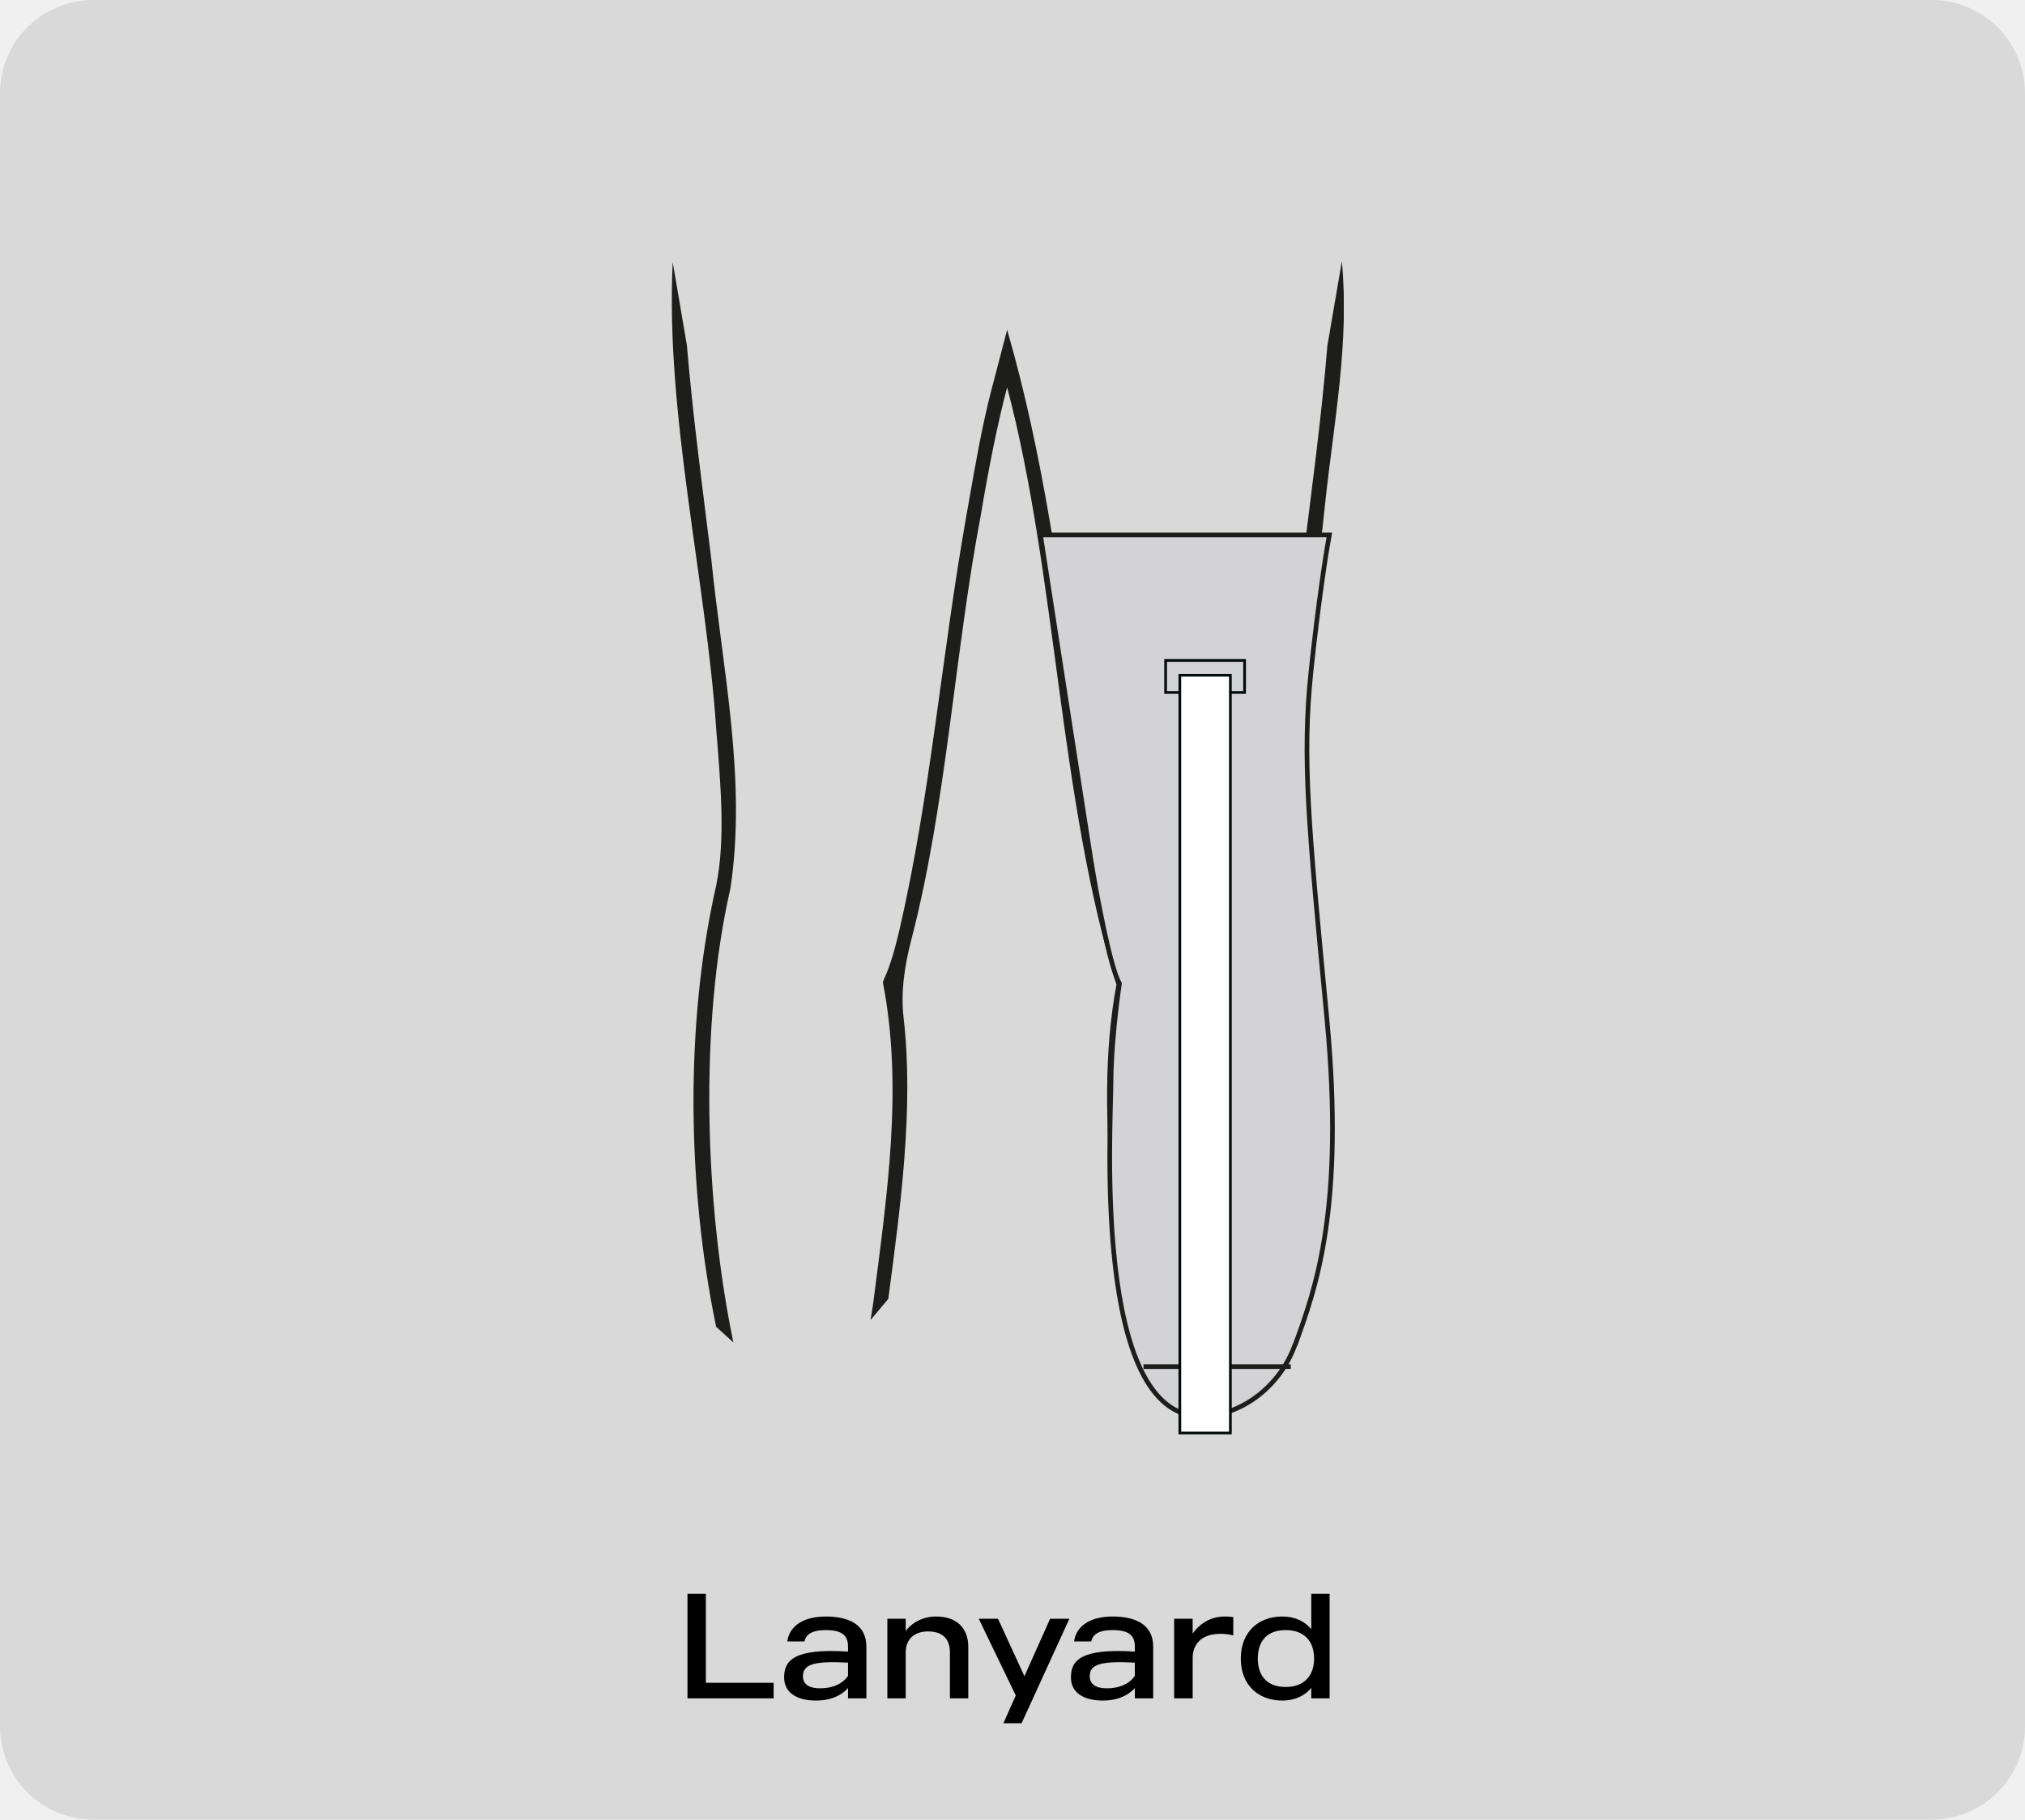
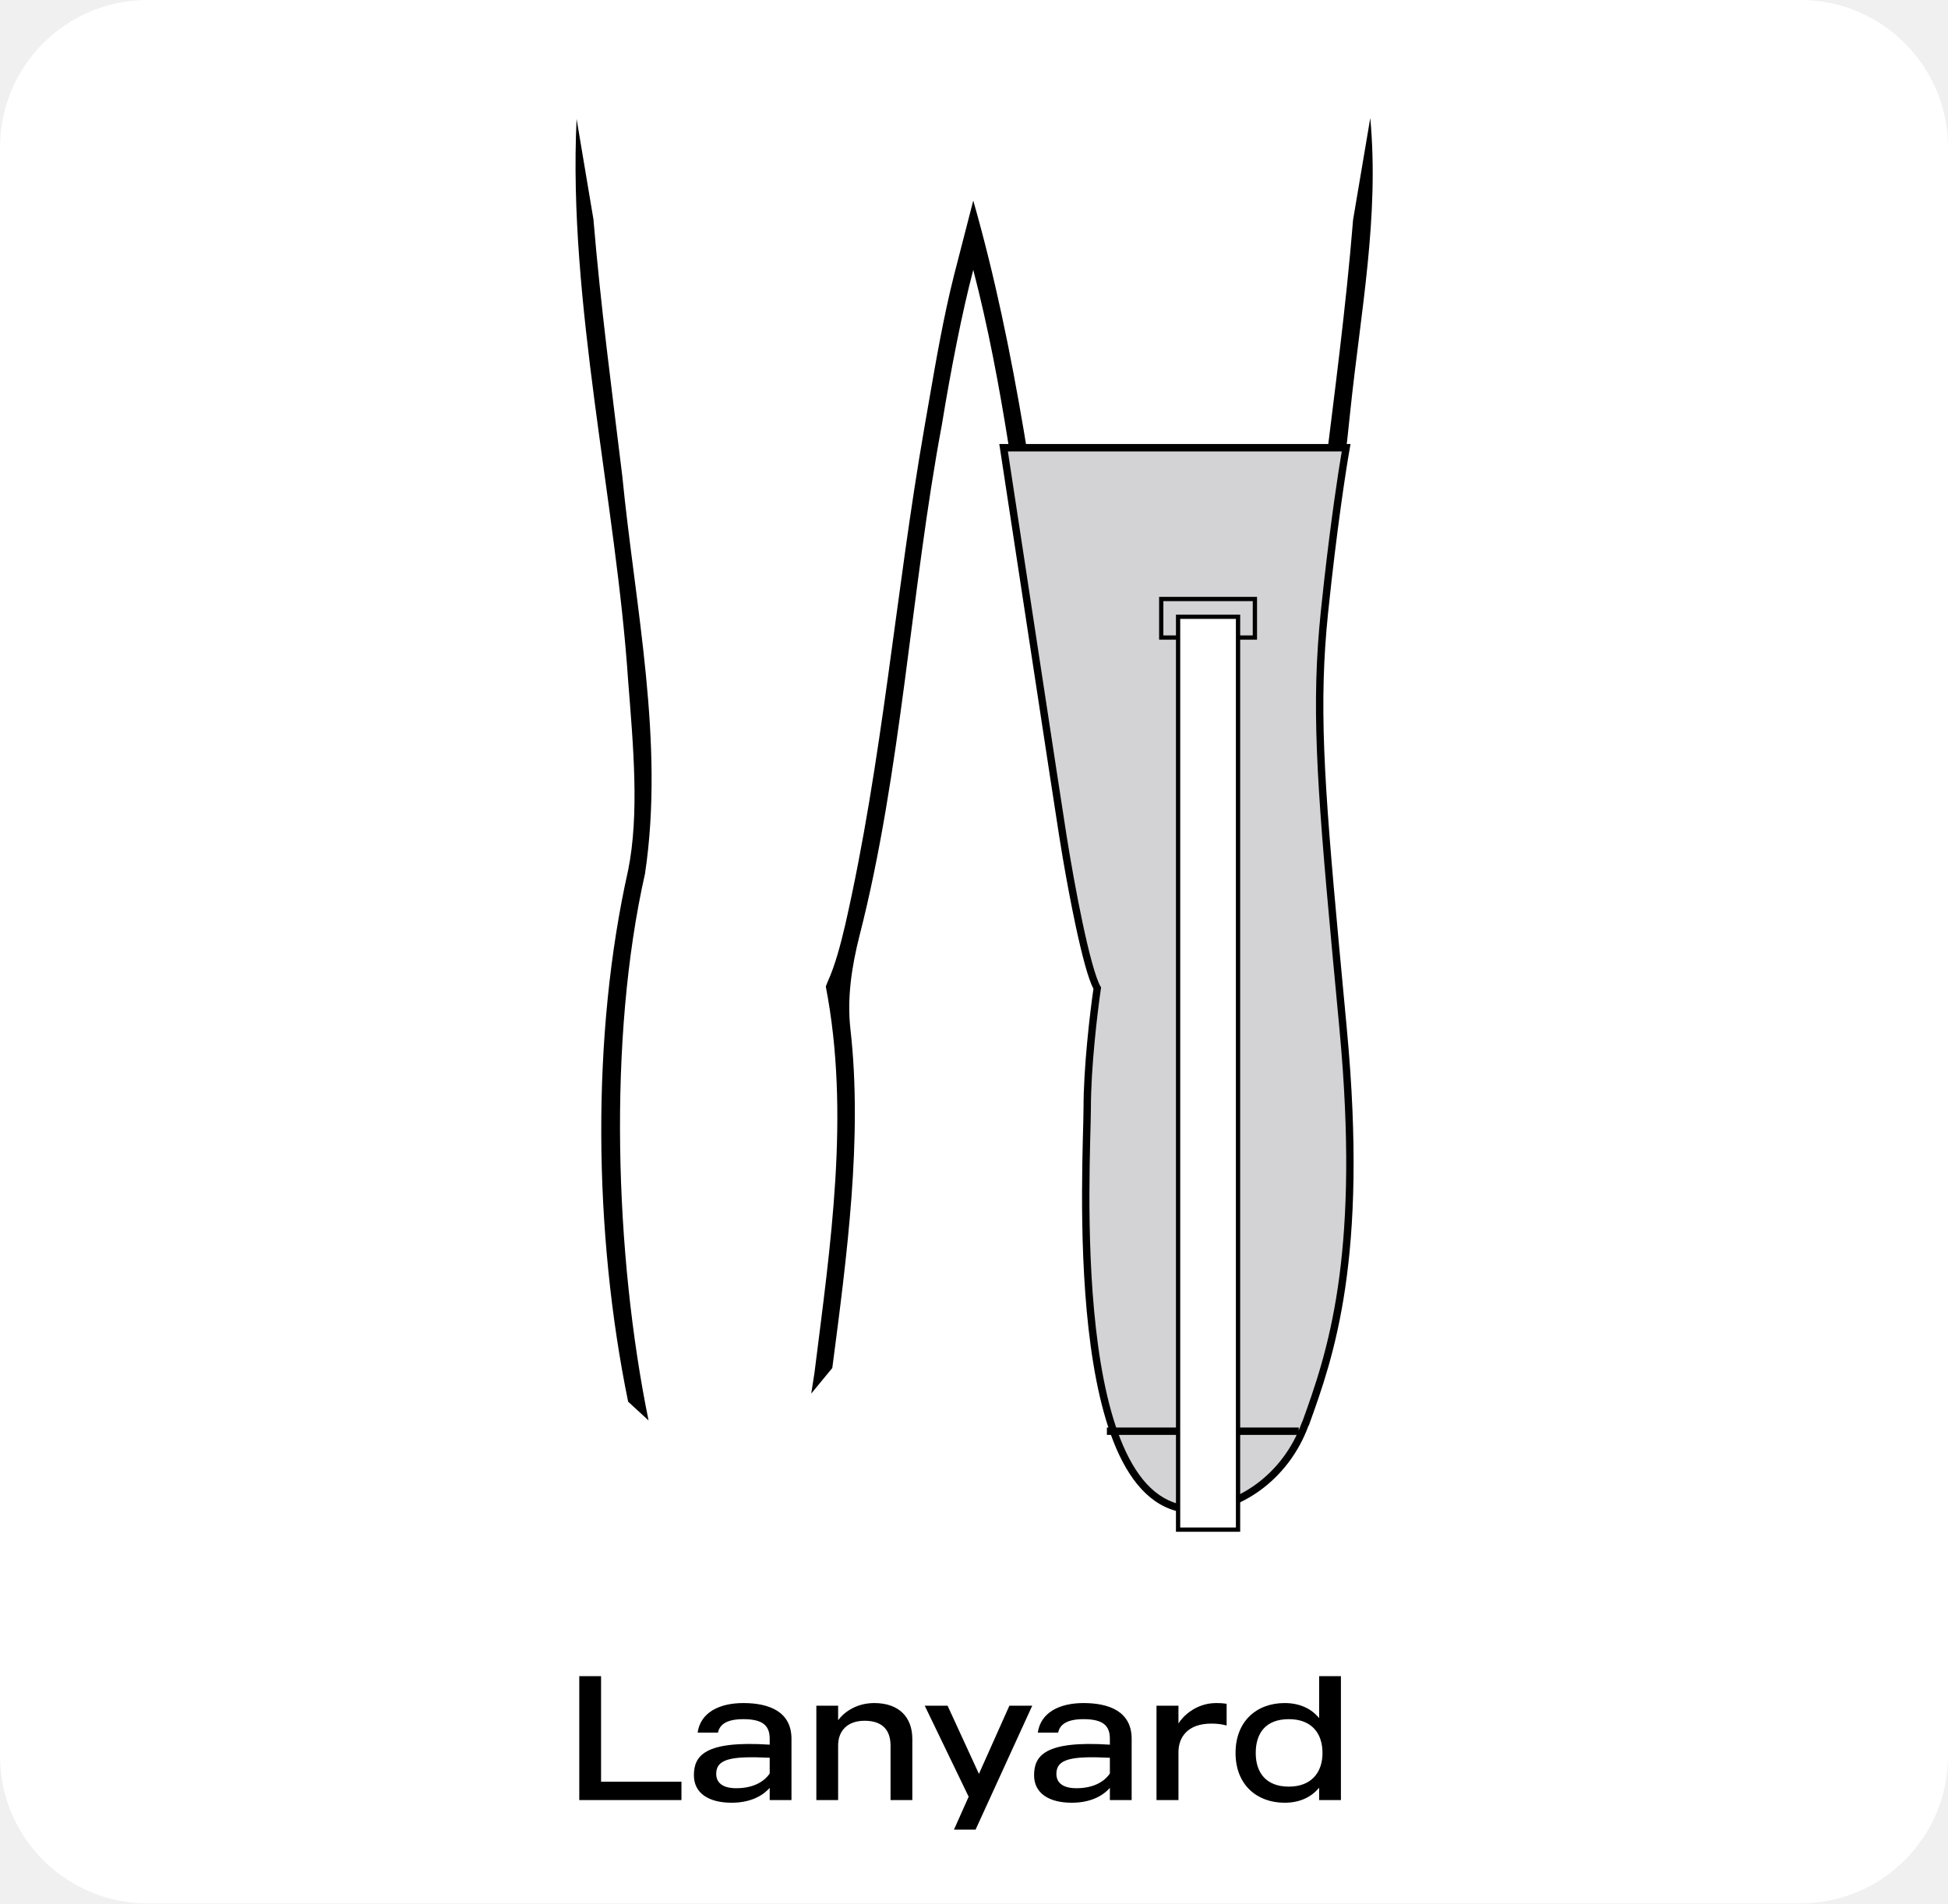
- <svg xmlns="http://www.w3.org/2000/svg" width="217" height="195" viewBox="0 0 217 195" fill="none">
-   <rect width="217" height="195" rx="10" fill="#D9D9D9" />
-   <g clip-path="url(#clip0_2717_255)">
-     <path fill-rule="evenodd" clip-rule="evenodd" d="M143.795 28C144.615 36.757 142.946 45.14 142.009 53.897C140.633 67.667 137.412 81.868 139.139 94.889C142.331 108.774 142.272 125.28 139.608 139.827H138.027C140.691 125.597 140.808 109.292 137.617 95.263C135.831 83.683 138.407 71.901 139.579 60.35C140.545 52.601 141.599 44.881 142.243 37.045" fill="#1D1D1B" />
-     <path fill-rule="evenodd" clip-rule="evenodd" d="M93.286 141.469L93.579 139.626C95.014 128.305 96.829 116.58 94.604 105.259L94.75 104.885C95.482 103.3 95.951 101.457 96.361 99.757C99.728 85.21 100.899 70.288 103.505 55.568C103.622 54.848 103.768 54.128 103.886 53.407C104.559 49.576 105.232 45.716 106.199 41.942C106.316 41.481 107.78 35.922 107.926 35.346C111.82 48.77 113.636 62.741 115.598 76.51C116.74 84.115 117.677 91.72 119.433 99.152C119.814 101.025 120.341 103.128 121.102 104.914L121.337 105.288C119.111 116.724 120.692 128.449 122.039 139.885H120.458C119.96 136.111 119.521 132.395 119.199 128.737C118.467 120.44 118.291 112.749 119.638 105.519C113.46 85.556 113.255 61.675 107.926 41.51C106.901 45.342 105.906 50.383 105.086 55.309C102.304 69.914 101.426 86.247 97.649 100.737C96.946 103.473 96.507 106.268 96.829 109.062C97.942 118.712 96.507 129.255 95.189 139.193" fill="#1D1D1B" />
-     <path fill-rule="evenodd" clip-rule="evenodd" d="M72.087 28.086C71.297 44.391 75.659 62.135 76.743 78.037C77.211 83.913 77.768 89.905 76.743 94.917C73.405 109.551 73.61 127.123 76.743 142.189L78.588 143.86C75.542 129.168 74.898 109.925 78.266 95.234C80.052 83.539 77.387 71.555 76.216 59.86C75.279 52.255 74.254 44.678 73.61 37.016" fill="#1D1D1B" />
-     <path d="M138.759 144.147C137.002 148.958 132.61 151.781 128.716 151.781C117.033 151.781 119.053 120.641 119.053 116.09C119.053 112.431 119.639 107.563 119.961 105.402C118.995 103.732 117.589 96.415 116.857 91.863C116.272 88.205 113.051 67.32 111.499 57.324H142.448C142.126 59.081 141.277 64.468 140.486 71.958C139.52 81.205 140.223 88.579 142.126 108.485L142.185 109.118C144.117 129.485 140.984 138.127 138.788 144.118L138.759 144.147Z" fill="#D3D3D5" stroke="#1D1D1B" stroke-width="0.5" stroke-miterlimit="10" />
-     <path d="M133.371 70.777H124.909V74.205H133.371V70.777Z" stroke="#050A0A" stroke-width="0.29" stroke-miterlimit="10" />
-     <path d="M122.538 146.453H138.32" stroke="#1D1D1B" stroke-width="0.5" stroke-miterlimit="10" />
-     <path d="M131.848 72.361H126.432V153.567H131.848V72.361Z" fill="white" stroke="#050A0A" stroke-width="0.29" stroke-miterlimit="10" />
-   </g>
-   <path d="M82.903 180.336V182H73.671V170.8H75.639V180.336H82.903ZM88.491 173.232C90.843 173.232 92.843 174.016 92.843 176.464V182H90.875V180.896C90.459 181.376 89.435 182.24 87.435 182.24C85.387 182.24 84.027 181.392 84.027 179.76C84.027 178 84.987 176.608 90.875 176.992V176.464C90.875 175.28 90.267 174.688 88.491 174.688C86.971 174.688 86.347 175.184 86.203 175.904H84.363C84.619 174.112 86.283 173.232 88.491 173.232ZM90.875 179.6V178.176C87.323 178 86.043 178.304 86.043 179.632C86.043 180.496 86.715 180.928 87.851 180.928C89.355 180.928 90.347 180.368 90.875 179.6ZM100.321 173.232C102.545 173.232 103.761 174.496 103.761 176.48V182H101.793V177.072C101.793 175.632 101.009 174.832 99.457 174.832C97.905 174.832 97.057 175.728 97.057 177.072V182H95.089V173.472H97.057V174.784C97.457 174.224 98.545 173.232 100.321 173.232ZM112.531 173.472H114.595L109.475 184.672H107.523L108.851 181.696L104.883 173.472H106.947L109.779 179.632L112.531 173.472ZM119.225 173.232C121.577 173.232 123.577 174.016 123.577 176.464V182H121.609V180.896C121.193 181.376 120.169 182.24 118.169 182.24C116.121 182.24 114.761 181.392 114.761 179.76C114.761 178 115.721 176.608 121.609 176.992V176.464C121.609 175.28 121.001 174.688 119.225 174.688C117.705 174.688 117.081 175.184 116.937 175.904H115.097C115.353 174.112 117.017 173.232 119.225 173.232ZM121.609 179.6V178.176C118.057 178 116.777 178.304 116.777 179.632C116.777 180.496 117.449 180.928 118.585 180.928C120.089 180.928 121.081 180.368 121.609 179.6ZM131.215 173.232C131.599 173.232 131.823 173.248 132.159 173.296V175.248H132.095C131.759 175.152 131.327 175.088 130.783 175.088C128.623 175.088 127.807 176.336 127.807 177.664V182H125.823V173.472H127.807V175.072C128.191 174.448 129.375 173.232 131.215 173.232ZM140.516 170.8H142.484V182H140.516V180.88C139.844 181.696 138.82 182.24 137.396 182.24C134.9 182.24 132.964 180.624 132.964 177.744C132.964 174.848 134.9 173.232 137.396 173.232C138.82 173.232 139.844 173.776 140.516 174.592V170.8ZM137.78 180.784C139.812 180.784 140.82 179.504 140.82 177.744C140.82 175.968 139.844 174.688 137.78 174.688C135.7 174.688 134.788 175.936 134.788 177.744C134.788 179.536 135.732 180.784 137.78 180.784Z" fill="black" />
-   <defs>
-     <clipPath id="clip0_2717_255">
-       <rect width="72" height="126" fill="white" transform="translate(72 28)" />
-     </clipPath>
-   </defs>
+ <svg xmlns="http://www.w3.org/2000/svg" width="132" height="129" viewBox="0 0 132 129" fill="none">
+   <rect width="132" height="129" rx="10" fill="white" />
+   <path d="M46.177 120.752V122H39.253V113.6H40.729V120.752H46.177ZM50.368 115.424C52.132 115.424 53.632 116.012 53.632 117.848V122H52.156V121.172C51.844 121.532 51.076 122.18 49.576 122.18C48.04 122.18 47.02 121.544 47.02 120.32C47.02 119 47.74 117.956 52.156 118.244V117.848C52.156 116.96 51.7 116.516 50.368 116.516C49.228 116.516 48.76 116.888 48.652 117.428H47.272C47.464 116.084 48.712 115.424 50.368 115.424ZM52.156 120.2V119.132C49.492 119 48.532 119.228 48.532 120.224C48.532 120.872 49.036 121.196 49.888 121.196C51.016 121.196 51.76 120.776 52.156 120.2ZM59.241 115.424C60.909 115.424 61.821 116.372 61.821 117.86V122H60.345V118.304C60.345 117.224 59.757 116.624 58.593 116.624C57.429 116.624 56.793 117.296 56.793 118.304V122H55.317V115.604H56.793V116.588C57.093 116.168 57.909 115.424 59.241 115.424ZM68.398 115.604H69.946L66.106 124.004H64.642L65.638 121.772L62.662 115.604H64.21L66.334 120.224L68.398 115.604ZM73.419 115.424C75.183 115.424 76.683 116.012 76.683 117.848V122H75.207V121.172C74.895 121.532 74.127 122.18 72.627 122.18C71.091 122.18 70.071 121.544 70.071 120.32C70.071 119 70.791 117.956 75.207 118.244V117.848C75.207 116.96 74.751 116.516 73.419 116.516C72.279 116.516 71.811 116.888 71.703 117.428H70.323C70.515 116.084 71.763 115.424 73.419 115.424ZM75.207 120.2V119.132C72.543 119 71.583 119.228 71.583 120.224C71.583 120.872 72.087 121.196 72.939 121.196C74.067 121.196 74.811 120.776 75.207 120.2ZM82.411 115.424C82.699 115.424 82.867 115.436 83.119 115.472V116.936H83.071C82.819 116.864 82.495 116.816 82.087 116.816C80.467 116.816 79.855 117.752 79.855 118.748V122H78.367V115.604H79.855V116.804C80.143 116.336 81.031 115.424 82.411 115.424ZM89.387 113.6H90.863V122H89.387V121.16C88.883 121.772 88.115 122.18 87.047 122.18C85.175 122.18 83.723 120.968 83.723 118.808C83.723 116.636 85.175 115.424 87.047 115.424C88.115 115.424 88.883 115.832 89.387 116.444V113.6ZM87.335 121.088C88.859 121.088 89.615 120.128 89.615 118.808C89.615 117.476 88.883 116.516 87.335 116.516C85.775 116.516 85.091 117.452 85.091 118.808C85.091 120.152 85.799 121.088 87.335 121.088Z" fill="black" />
+   <path fill-rule="evenodd" clip-rule="evenodd" d="M92.852 8C93.467 14.672 92.215 21.059 91.512 27.731C90.48 38.222 88.065 49.042 89.36 58.963C91.754 69.542 91.71 82.118 89.712 93.202H88.526C90.524 82.359 90.612 69.937 88.218 59.248C86.879 50.425 88.811 41.449 89.69 32.648C90.414 26.744 91.205 20.861 91.688 14.892" fill="black" />
+   <path fill-rule="evenodd" clip-rule="evenodd" d="M54.97 94.45L55.19 93.045C56.266 84.419 57.627 75.487 55.958 66.861L56.068 66.576C56.617 65.369 56.969 63.964 57.276 62.669C59.801 51.586 60.68 40.217 62.634 29.001C62.722 28.453 62.832 27.904 62.92 27.355C63.425 24.436 63.93 21.495 64.655 18.62C64.743 18.269 65.841 14.033 65.95 13.594C68.871 23.822 70.233 34.466 71.704 44.957C72.56 50.752 73.263 56.546 74.581 62.208C74.866 63.635 75.261 65.237 75.832 66.598L76.008 66.883C74.339 75.597 75.525 84.529 76.535 93.243H75.349C74.976 90.367 74.647 87.536 74.405 84.749C73.856 78.428 73.724 72.568 74.734 67.059C70.101 51.849 69.947 33.654 65.95 18.291C65.182 21.21 64.435 25.05 63.82 28.804C61.734 39.931 61.075 52.376 58.242 63.415C57.715 65.501 57.386 67.629 57.627 69.758C58.462 77.111 57.386 85.144 56.398 92.716" fill="black" />
+   <path fill-rule="evenodd" clip-rule="evenodd" d="M39.071 8.062C38.478 20.485 41.751 34.005 42.563 46.12C42.914 50.597 43.332 55.163 42.563 58.982C40.06 70.131 40.213 83.519 42.563 94.998L43.947 96.271C41.663 85.078 41.18 70.416 43.705 59.223C45.044 50.312 43.046 41.182 42.168 32.271C41.465 26.477 40.696 20.704 40.213 14.866" fill="black" />
+   <path d="M88.45 96.495C87.133 100.16 83.839 102.311 80.918 102.311C72.156 102.311 73.671 78.585 73.671 75.117C73.671 72.33 74.11 68.621 74.352 66.975C73.627 65.702 72.573 60.127 72.024 56.659C71.585 53.872 69.169 37.96 68.005 30.344H91.217C90.976 31.683 90.339 35.787 89.746 41.493C89.021 48.538 89.548 54.157 90.976 69.323L91.02 69.806C92.469 85.323 90.119 91.907 88.472 96.473L88.45 96.495Z" fill="#D3D3D5" />
+   <path d="M91.516 30.094L91.463 30.388C91.223 31.719 90.587 35.818 89.995 41.52C89.363 47.658 89.685 52.706 90.732 64.037L91.224 69.3L91.225 69.301L91.269 69.783H91.268C91.994 77.557 91.77 83.103 91.155 87.283C90.539 91.465 89.532 94.271 88.707 96.558L88.688 96.61L88.664 96.634C87.3 100.356 83.937 102.561 80.918 102.561C78.586 102.56 76.972 100.973 75.864 98.657C74.755 96.341 74.12 93.234 73.76 90.043C73.042 83.659 73.421 76.831 73.421 75.117C73.421 72.357 73.849 68.708 74.093 67.019C73.908 66.661 73.713 66.081 73.519 65.38C73.308 64.617 73.089 63.688 72.877 62.692C72.56 61.199 72.254 59.551 72.005 58.088L71.777 56.698C71.338 53.91 68.922 37.997 67.758 30.382L67.714 30.094H91.516ZM73.921 75.117C73.921 76.871 73.543 83.64 74.257 89.986C74.615 93.16 75.243 96.201 76.315 98.441C77.387 100.682 78.868 102.06 80.918 102.061C83.724 102.061 86.93 99.985 88.215 96.41L88.234 96.357L88.255 96.335C89.074 94.066 90.056 91.309 90.66 87.21C91.23 83.335 91.464 78.255 90.895 71.255L90.771 69.829L90.727 69.347L90.235 64.087C89.188 52.755 88.861 47.658 89.498 41.468L89.721 39.403C90.206 35.113 90.684 31.97 90.92 30.594H68.296C69.476 38.316 71.837 53.867 72.271 56.62C72.545 58.351 72.945 60.607 73.367 62.588C73.578 63.579 73.793 64.498 74.001 65.247C74.21 66.004 74.405 66.563 74.569 66.851L74.612 66.926L74.599 67.011C74.358 68.653 73.921 72.348 73.921 75.117Z" fill="black" />
+   <path d="M85.179 40.453V43.355H78.543V40.453H85.179ZM78.832 43.065H84.889V40.742H78.832V43.065Z" fill="black" />
+   <path d="M88.005 96.75L88.005 97.25L75.005 97.25L75.005 96.75L88.005 96.75Z" fill="black" />
+   <path d="M83.892 41.797H79.829V103.668H83.892V41.797Z" fill="white" />
+   <path d="M84.037 41.656V103.816H79.685V41.656H84.037ZM79.974 103.526H83.747V41.945H79.974V103.526Z" fill="black" />
</svg>
